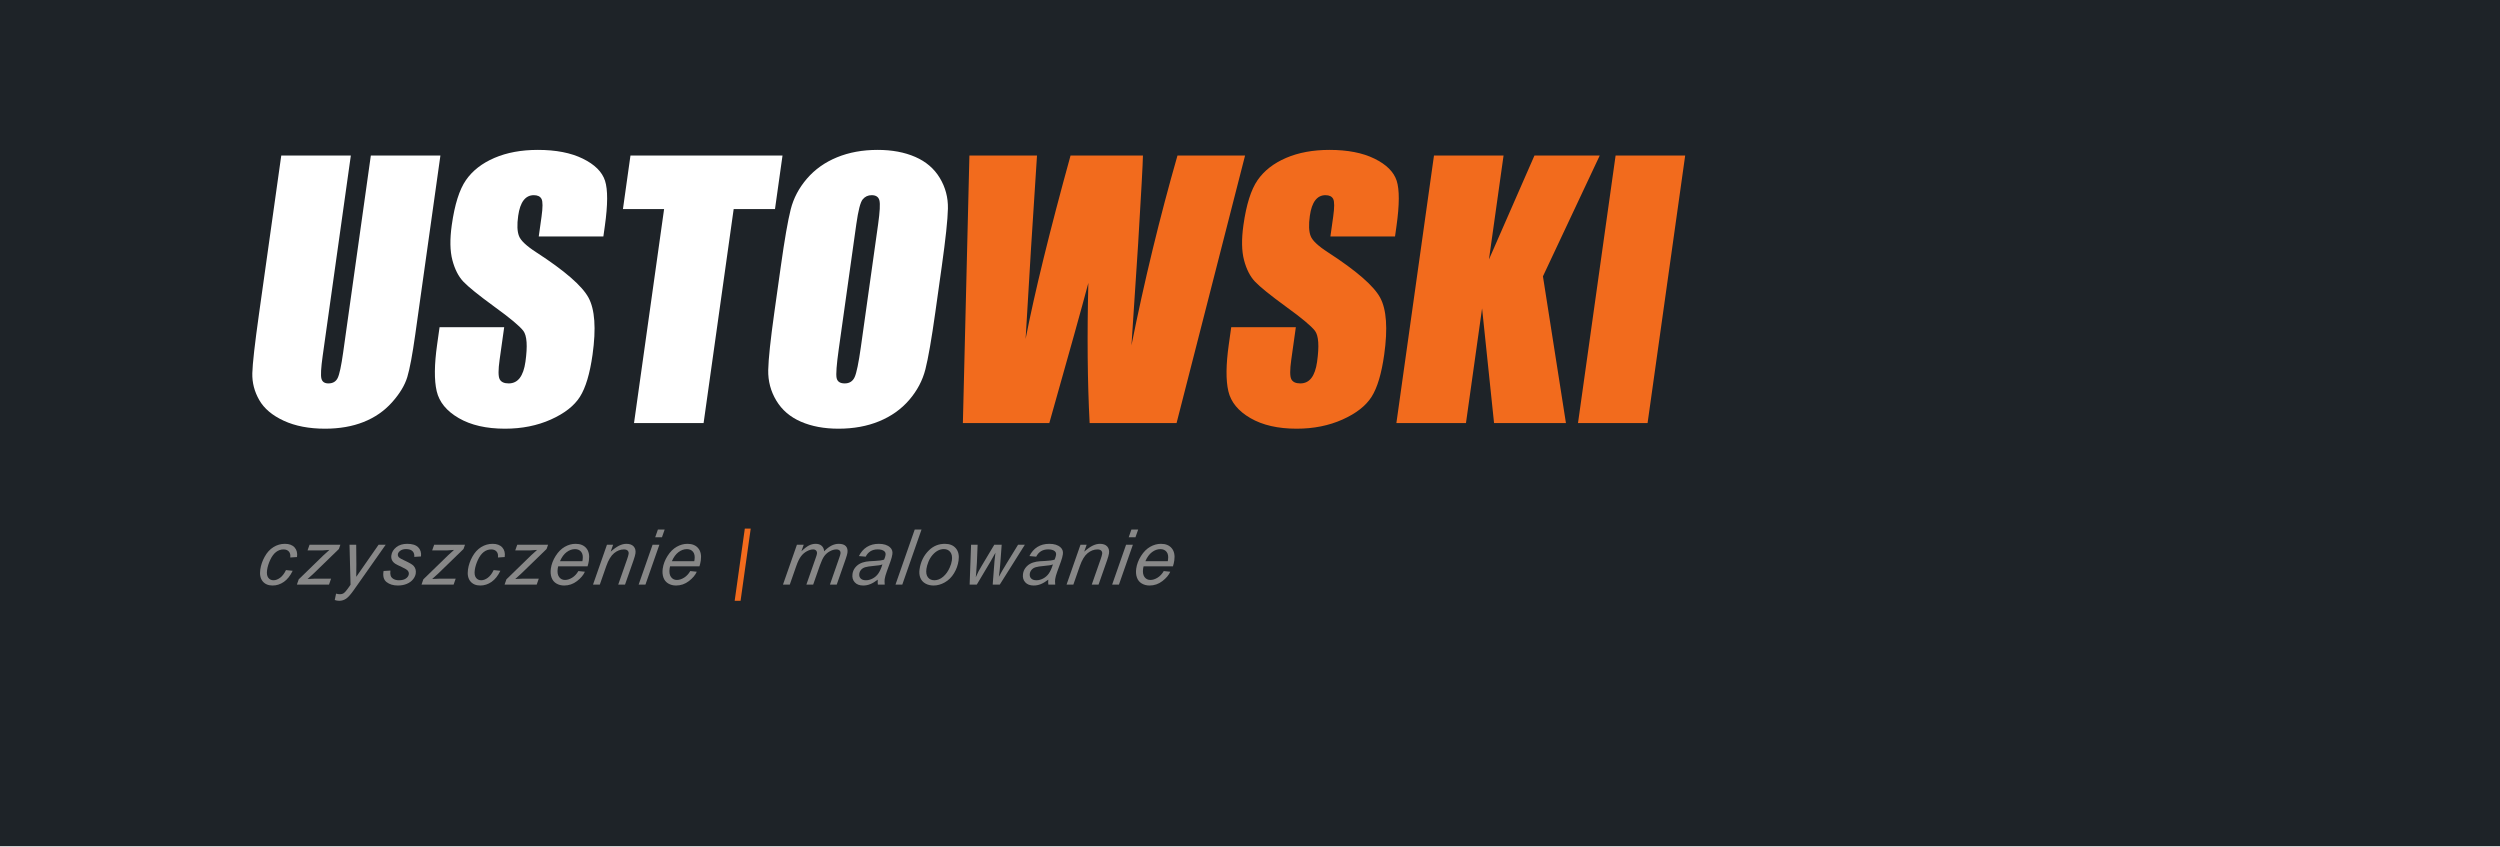
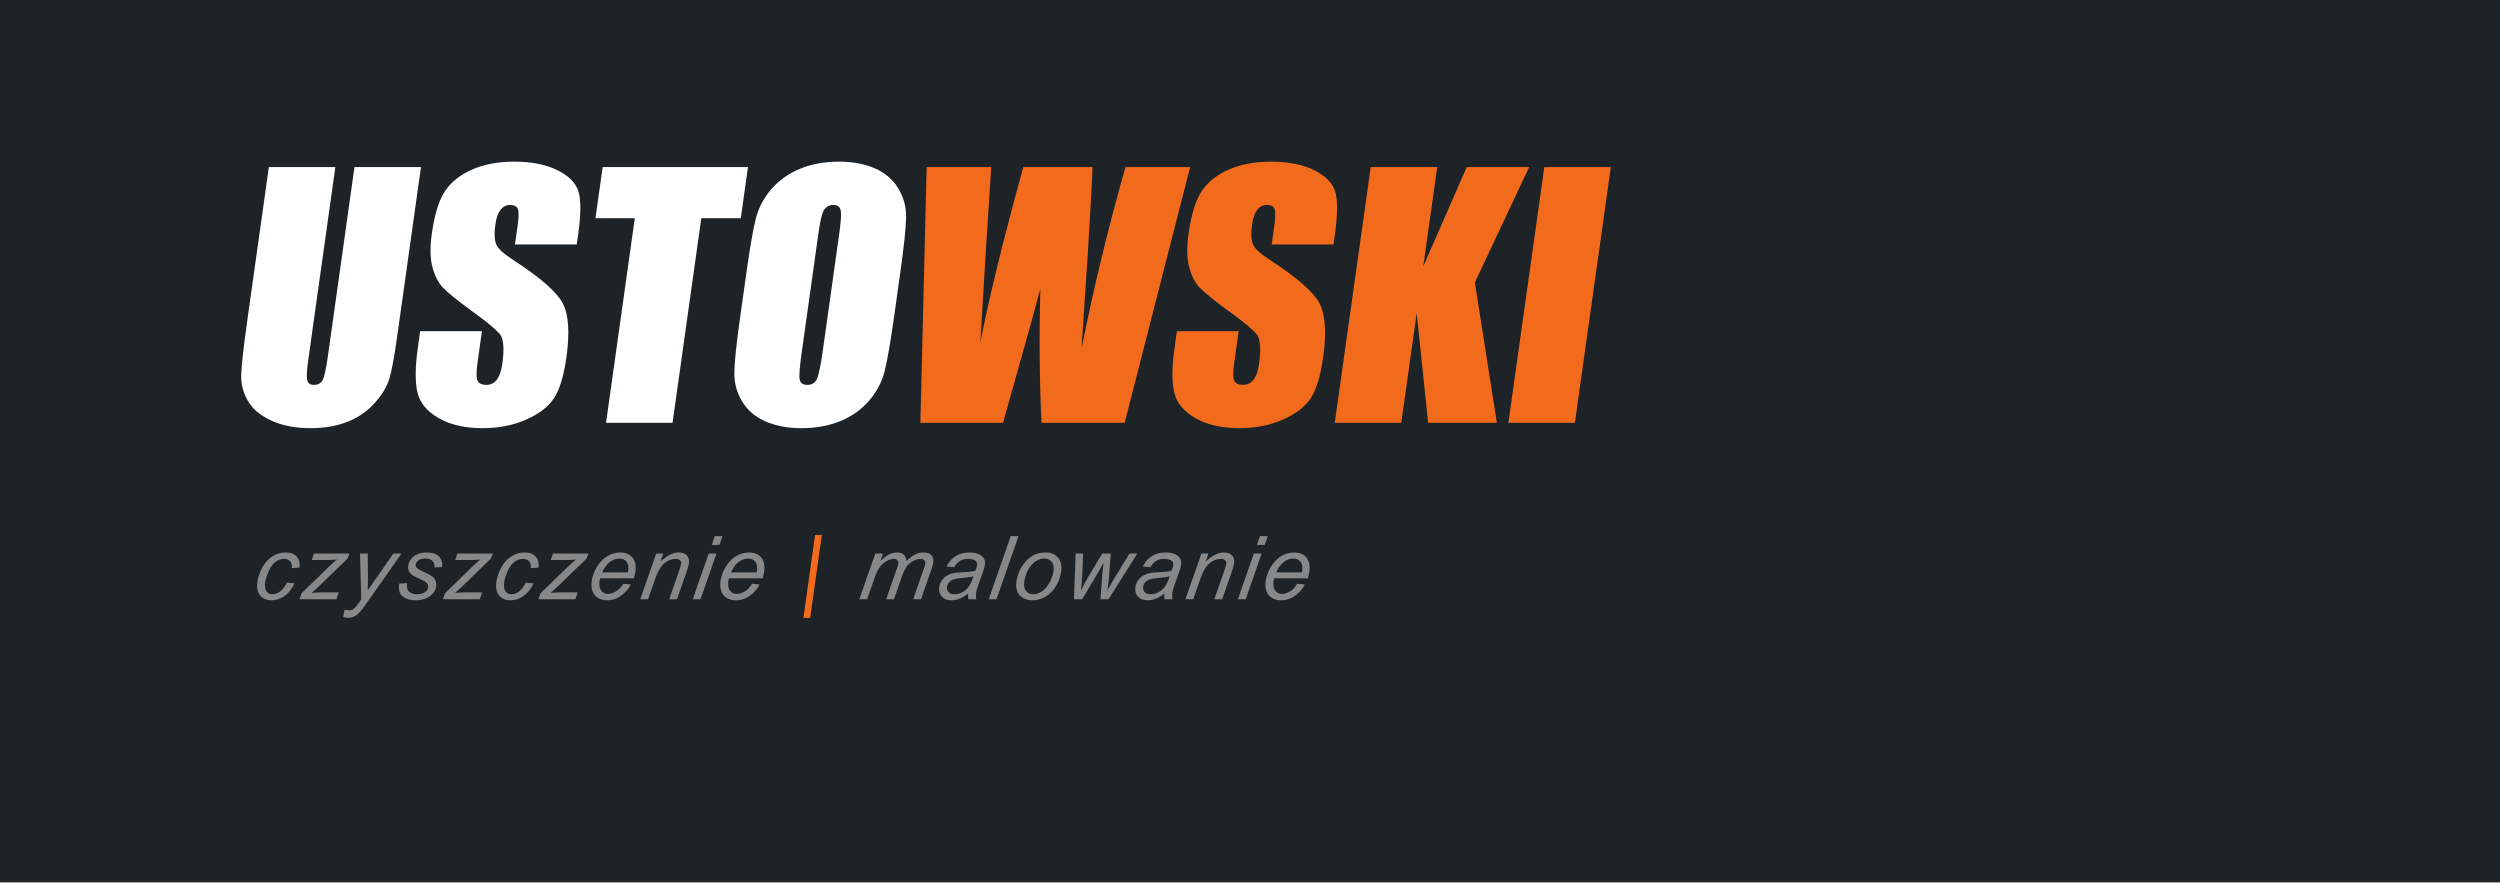
- <svg xmlns="http://www.w3.org/2000/svg" viewBox="0 0 650 220">
-   <rect width="650" height="220" fill="#1e2328" />
-   <path d="M1041 1619V537Q1041 353 1029.0 278.5Q1017 204 958.0 125.5Q899 47 802.5 6.5Q706 -34 575 -34Q430 -34 319.0 14.0Q208 62 153.0 139.0Q98 216 88.0 301.5Q78 387 78 661V1619H499V405Q499 299 510.5 269.5Q522 240 557 240Q597 240 608.5 272.5Q620 305 620 426V1619Z" transform="matrix(0.042969,0,0.006039,-0.042969,60.00,110.00)" fill="#ffffff" />
-   <path d="M976 1129H585V1249Q585 1333 570.0 1356.0Q555 1379 520 1379Q482 1379 462.5 1348.0Q443 1317 443 1254Q443 1173 465 1132Q486 1091 584 1033Q865 866 938 759Q1011 652 1011 414Q1011 241 970.5 159.0Q930 77 814.0 21.5Q698 -34 544 -34Q375 -34 255.5 30.0Q136 94 99.0 193.0Q62 292 62 474V580H453V383Q453 292 469.5 266.0Q486 240 528 240Q570 240 590.5 273.0Q611 306 611 371Q611 514 572 558Q532 602 375 705Q218 809 167.0 856.0Q116 903 82.5 986.0Q49 1069 49 1198Q49 1384 96.5 1470.0Q144 1556 250.0 1604.5Q356 1653 506 1653Q670 1653 785.5 1600.0Q901 1547 938.5 1466.5Q976 1386 976 1193Z" transform="matrix(0.042969,0,0.006039,-0.042969,108.12,110.00)" fill="#ffffff" />
-   <path d="M932 1619V1295H682V0H261V1295H12V1619Z" transform="matrix(0.042969,0,0.006039,-0.042969,153.63,110.00)" fill="#ffffff" />
-   <path d="M1046 671Q1046 427 1034.5 325.5Q1023 224 962.5 140.0Q902 56 799.0 11.0Q696 -34 559 -34Q429 -34 325.5 8.5Q222 51 159.0 136.0Q96 221 84.0 321.0Q72 421 72 671V948Q72 1192 83.5 1293.5Q95 1395 155.5 1479.0Q216 1563 319.0 1608.0Q422 1653 559 1653Q689 1653 792.5 1610.5Q896 1568 959.0 1483.0Q1022 1398 1034.0 1298.0Q1046 1198 1046 948ZM625 1203Q625 1316 612.5 1347.5Q600 1379 561 1379Q528 1379 510.5 1353.5Q493 1328 493 1203V447Q493 306 504.5 273.0Q516 240 558 240Q601 240 613.0 278.0Q625 316 625 459Z" transform="matrix(0.042969,0,0.006039,-0.042969,194.19,110.00)" fill="#ffffff" />
-   <path d="M1668 1619 1481 0H955Q883 373 828 848Q803 645 711 0H188L0 1619H409L452 1054L496 509Q519 932 612 1619H1050Q1059 1548 1096 1085L1142 470Q1177 1057 1259 1619Z" transform="matrix(0.042969,0,0.006039,-0.042969,242.27,110.00)" fill="#f26b1d" />
-   <path d="M976 1129H585V1249Q585 1333 570.0 1356.0Q555 1379 520 1379Q482 1379 462.5 1348.0Q443 1317 443 1254Q443 1173 465 1132Q486 1091 584 1033Q865 866 938 759Q1011 652 1011 414Q1011 241 970.5 159.0Q930 77 814.0 21.5Q698 -34 544 -34Q375 -34 255.5 30.0Q136 94 99.0 193.0Q62 292 62 474V580H453V383Q453 292 469.5 266.0Q486 240 528 240Q570 240 590.5 273.0Q611 306 611 371Q611 514 572 558Q532 602 375 705Q218 809 167.0 856.0Q116 903 82.5 986.0Q49 1069 49 1198Q49 1384 96.5 1470.0Q144 1556 250.0 1604.5Q356 1653 506 1653Q670 1653 785.5 1600.0Q901 1547 938.5 1466.5Q976 1386 976 1193Z" transform="matrix(0.042969,0,0.006039,-0.042969,313.95,110.00)" fill="#f26b1d" />
-   <path d="M1087 1619 846 888 1110 0H675L505 694V0H84V1619H505V990L692 1619Z" transform="matrix(0.042969,0,0.006039,-0.042969,359.45,110.00)" fill="#f26b1d" />
-   <path d="M505 1619V0H84V1619Z" transform="matrix(0.042969,0,0.006039,-0.042969,406.67,110.00)" fill="#f26b1d" />
-   <path d="M801 387 982 368Q914 169 788.5 72.5Q663 -24 503 -24Q330 -24 222.5 88.0Q115 200 115 401Q115 575 184.0 743.0Q253 911 381.5 998.5Q510 1086 675 1086Q846 1086 946.0 989.5Q1046 893 1046 734L868 722Q867 823 809.5 880.0Q752 937 658 937Q549 937 469.0 868.0Q389 799 343.5 658.5Q298 518 298 388Q298 252 358.0 184.0Q418 116 506 116Q594 116 674.5 183.0Q755 250 801 387Z" transform="matrix(0.009766,0,0.001372,-0.009766,66.00,152.00)" fill="#888888" />
-   <path d="M40 0 69 140 640 783Q701 851 776 924Q647 911 591 911H196L228 1062H1049L1025 948L449 301Q400 246 303 150Q454 159 510 159H928L895 0Z" transform="matrix(0.009766,0,0.001372,-0.009766,76.80,152.00)" fill="#888888" />
-   <path d="M0 -410 11 -240Q67 -256 120 -256Q175 -256 209 -231Q253 -198 305 -107L363 -3L186 1062H364L444 525Q468 366 485 207L960 1062H1149L472 -141Q374 -317 298.0 -374.0Q222 -431 123 -431Q60 -431 0 -410Z" transform="matrix(0.009766,0,0.001372,-0.009766,87.60,152.00)" fill="#888888" />
-   <path d="M85 363 266 374Q266 296 290.0 241.0Q314 186 378.5 151.0Q443 116 529 116Q649 116 709.0 164.0Q769 212 769 277Q769 324 733 366Q696 408 552.5 469.5Q409 531 369 556Q302 597 268.0 652.5Q234 708 234 780Q234 906 334.0 996.0Q434 1086 614 1086Q814 1086 918.5 993.5Q1023 901 1027 750L850 738Q846 834 782.0 890.0Q718 946 601 946Q507 946 455.0 903.0Q403 860 403 810Q403 760 448 722Q478 696 603 642Q811 552 865 500Q951 417 951 298Q951 219 902.5 143.0Q854 67 754.5 21.5Q655 -24 520 -24Q336 -24 207 67Q78 158 85 363Z" transform="matrix(0.009766,0,0.001372,-0.009766,98.40,152.00)" fill="#888888" />
-   <path d="M40 0 69 140 640 783Q701 851 776 924Q647 911 591 911H196L228 1062H1049L1025 948L449 301Q400 246 303 150Q454 159 510 159H928L895 0Z" transform="matrix(0.009766,0,0.001372,-0.009766,109.20,152.00)" fill="#888888" />
-   <path d="M801 387 982 368Q914 169 788.5 72.5Q663 -24 503 -24Q330 -24 222.5 88.0Q115 200 115 401Q115 575 184.0 743.0Q253 911 381.5 998.5Q510 1086 675 1086Q846 1086 946.0 989.5Q1046 893 1046 734L868 722Q867 823 809.5 880.0Q752 937 658 937Q549 937 469.0 868.0Q389 799 343.5 658.5Q298 518 298 388Q298 252 358.0 184.0Q418 116 506 116Q594 116 674.5 183.0Q755 250 801 387Z" transform="matrix(0.009766,0,0.001372,-0.009766,120.00,152.00)" fill="#888888" />
-   <path d="M40 0 69 140 640 783Q701 851 776 924Q647 911 591 911H196L228 1062H1049L1025 948L449 301Q400 246 303 150Q454 159 510 159H928L895 0Z" transform="matrix(0.009766,0,0.001372,-0.009766,130.80,152.00)" fill="#888888" />
-   <path d="M848 361 1024 343Q986 212 849.5 94.0Q713 -24 524 -24Q406 -24 307.5 30.5Q209 85 157.5 189.0Q106 293 106 426Q106 600 186.5 763.5Q267 927 395.0 1006.5Q523 1086 672 1086Q862 1086 975.5 968.0Q1089 850 1089 646Q1089 568 1075 486H293Q289 455 289 430Q289 281 357.5 202.5Q426 124 525 124Q618 124 708.0 185.0Q798 246 848 361ZM322 624H918Q919 652 919 664Q919 800 851.0 872.5Q783 945 676 945Q560 945 464.5 865.0Q369 785 322 624Z" transform="matrix(0.009766,0,0.001372,-0.009766,141.60,152.00)" fill="#888888" />
-   <path d="M68 0 290 1062H454L415 877Q522 986 615.0 1036.0Q708 1086 805 1086Q934 1086 1007.5 1016.0Q1081 946 1081 829Q1081 770 1055 643L920 0H739L880 673Q901 771 901 818Q901 871 864.5 904.0Q828 937 759 937Q620 937 511.5 837.0Q403 737 352 494L249 0Z" transform="matrix(0.009766,0,0.001372,-0.009766,153.52,152.00)" fill="#888888" />
-   <path d="M325 1261 368 1466H548L505 1261ZM61 0 283 1062H464L242 0Z" transform="matrix(0.009766,0,0.001372,-0.009766,165.45,152.00)" fill="#888888" />
-   <path d="M848 361 1024 343Q986 212 849.5 94.0Q713 -24 524 -24Q406 -24 307.5 30.5Q209 85 157.5 189.0Q106 293 106 426Q106 600 186.5 763.5Q267 927 395.0 1006.5Q523 1086 672 1086Q862 1086 975.5 968.0Q1089 850 1089 646Q1089 568 1075 486H293Q289 455 289 430Q289 281 357.5 202.5Q426 124 525 124Q618 124 708.0 185.0Q798 246 848 361ZM322 624H918Q919 652 919 664Q919 800 851.0 872.5Q783 945 676 945Q560 945 464.5 865.0Q369 785 322 624Z" transform="matrix(0.009766,0,0.001372,-0.009766,170.69,152.00)" fill="#888888" />
-   <path d="M188 -431V1491H345V-431Z" transform="matrix(0.009766,0,0.001372,-0.009766,189.77,152.00)" fill="#f26b1d" />
-   <path d="M67 0 289 1062H470L433 887Q534 1000 613.5 1043.0Q693 1086 786 1086Q885 1086 951.5 1033.5Q1018 981 1039 887Q1120 987 1209.5 1036.5Q1299 1086 1398 1086Q1531 1086 1597.5 1023.0Q1664 960 1664 846Q1664 797 1641 684L1498 0H1317L1463 702Q1482 788 1482 825Q1482 877 1449.0 907.0Q1416 937 1356 937Q1275 937 1191.0 888.0Q1107 839 1060.5 759.5Q1014 680 979 515L871 0H690L840 717Q856 790 856 821Q856 873 823.5 905.0Q791 937 739 937Q662 937 577.5 888.0Q493 839 440.0 751.5Q387 664 353 502L248 0Z" transform="matrix(0.009766,0,0.001372,-0.009766,202.92,152.00)" fill="#888888" />
-   <path d="M784 132Q690 51 603.0 13.5Q516 -24 417 -24Q270 -24 180.0 62.5Q90 149 90 284Q90 373 130.5 441.5Q171 510 238.0 551.5Q305 593 402 611Q463 623 633.5 630.0Q804 637 878 666Q899 740 899 789Q899 852 853 888Q790 938 669 938Q555 938 482.5 887.5Q410 837 377 744L194 760Q250 918 371.5 1002.0Q493 1086 678 1086Q875 1086 990 992Q1078 922 1078 810Q1078 725 1053 613L994 349Q966 223 966 144Q966 94 988 0H805Q790 52 784 132ZM851 538Q813 523 769.5 515.0Q726 507 624 498Q466 484 401.0 462.5Q336 441 303.0 394.0Q270 347 270 290Q270 214 322.5 165.0Q375 116 472 116Q562 116 645.0 163.5Q728 211 776.0 296.0Q824 381 851 538Z" transform="matrix(0.009766,0,0.001372,-0.009766,220.38,152.00)" fill="#888888" />
-   <path d="M54 0 360 1466H541L235 0Z" transform="matrix(0.009766,0,0.001372,-0.009766,232.30,152.00)" fill="#888888" />
-   <path d="M100 403Q100 714 283 918Q434 1086 679 1086Q871 1086 988.5 966.0Q1106 846 1106 642Q1106 459 1032.0 301.5Q958 144 821.5 60.0Q685 -24 534 -24Q410 -24 308.5 29.0Q207 82 153.5 179.0Q100 276 100 403ZM281 421Q281 271 353.0 193.5Q425 116 536 116Q594 116 651.0 139.5Q708 163 757.0 211.0Q806 259 840.5 320.5Q875 382 896 453Q927 552 927 643Q927 787 854.5 866.5Q782 946 672 946Q587 946 517.0 905.5Q447 865 390.5 787.0Q334 709 307.5 605.5Q281 502 281 421Z" transform="matrix(0.009766,0,0.001372,-0.009766,237.55,152.00)" fill="#888888" />
-   <path d="M270 0 159 1062H333L381 585L400 317Q402 287 406 196Q436 298 457.0 352.5Q478 407 524 508L777 1062H974L1009 531Q1017 410 1019 208Q1069 342 1182 580L1410 1062H1591L1072 0H884L844 623Q840 681 838 849Q797 742 741 618L460 0Z" transform="matrix(0.009766,0,0.001372,-0.009766,249.47,152.00)" fill="#888888" />
-   <path d="M784 132Q690 51 603.0 13.5Q516 -24 417 -24Q270 -24 180.0 62.5Q90 149 90 284Q90 373 130.5 441.5Q171 510 238.0 551.5Q305 593 402 611Q463 623 633.5 630.0Q804 637 878 666Q899 740 899 789Q899 852 853 888Q790 938 669 938Q555 938 482.5 887.5Q410 837 377 744L194 760Q250 918 371.5 1002.0Q493 1086 678 1086Q875 1086 990 992Q1078 922 1078 810Q1078 725 1053 613L994 349Q966 223 966 144Q966 94 988 0H805Q790 52 784 132ZM851 538Q813 523 769.5 515.0Q726 507 624 498Q466 484 401.0 462.5Q336 441 303.0 394.0Q270 347 270 290Q270 214 322.5 165.0Q375 116 472 116Q562 116 645.0 163.5Q728 211 776.0 296.0Q824 381 851 538Z" transform="matrix(0.009766,0,0.001372,-0.009766,264.71,152.00)" fill="#888888" />
-   <path d="M68 0 290 1062H454L415 877Q522 986 615.0 1036.0Q708 1086 805 1086Q934 1086 1007.5 1016.0Q1081 946 1081 829Q1081 770 1055 643L920 0H739L880 673Q901 771 901 818Q901 871 864.5 904.0Q828 937 759 937Q620 937 511.5 837.0Q403 737 352 494L249 0Z" transform="matrix(0.009766,0,0.001372,-0.009766,276.64,152.00)" fill="#888888" />
-   <path d="M325 1261 368 1466H548L505 1261ZM61 0 283 1062H464L242 0Z" transform="matrix(0.009766,0,0.001372,-0.009766,288.56,152.00)" fill="#888888" />
-   <path d="M848 361 1024 343Q986 212 849.5 94.0Q713 -24 524 -24Q406 -24 307.5 30.5Q209 85 157.5 189.0Q106 293 106 426Q106 600 186.5 763.5Q267 927 395.0 1006.5Q523 1086 672 1086Q862 1086 975.5 968.0Q1089 850 1089 646Q1089 568 1075 486H293Q289 455 289 430Q289 281 357.5 202.5Q426 124 525 124Q618 124 708.0 185.0Q798 246 848 361ZM322 624H918Q919 652 919 664Q919 800 851.0 872.5Q783 945 676 945Q560 945 464.5 865.0Q369 785 322 624Z" transform="matrix(0.009766,0,0.001372,-0.009766,293.80,152.00)" fill="#888888" />
+ <svg xmlns="http://www.w3.org/2000/svg" viewBox="0 0 680 240">
+   <rect width="680" height="240" fill="#1e2328" />
+   <path d="M1041 1619V537Q1041 353 1029.0 278.5Q1017 204 958.0 125.5Q899 47 802.5 6.5Q706 -34 575 -34Q430 -34 319.0 14.0Q208 62 153.0 139.0Q98 216 88.0 301.5Q78 387 78 661V1619H499V405Q499 299 510.5 269.5Q522 240 557 240Q597 240 608.5 272.5Q620 305 620 426V1619Z" transform="matrix(0.042969,0,0.006039,-0.042969,60.00,115.00)" fill="#ffffff" />
+   <path d="M976 1129H585V1249Q585 1333 570.0 1356.0Q555 1379 520 1379Q482 1379 462.5 1348.0Q443 1317 443 1254Q443 1173 465 1132Q486 1091 584 1033Q865 866 938 759Q1011 652 1011 414Q1011 241 970.5 159.0Q930 77 814.0 21.5Q698 -34 544 -34Q375 -34 255.5 30.0Q136 94 99.0 193.0Q62 292 62 474V580H453V383Q453 292 469.5 266.0Q486 240 528 240Q570 240 590.5 273.0Q611 306 611 371Q611 514 572 558Q532 602 375 705Q218 809 167.0 856.0Q116 903 82.5 986.0Q49 1069 49 1198Q49 1384 96.5 1470.0Q144 1556 250.0 1604.5Q356 1653 506 1653Q670 1653 785.5 1600.0Q901 1547 938.5 1466.5Q976 1386 976 1193Z" transform="matrix(0.042969,0,0.006039,-0.042969,108.12,115.00)" fill="#ffffff" />
+   <path d="M932 1619V1295H682V0H261V1295H12V1619Z" transform="matrix(0.042969,0,0.006039,-0.042969,153.63,115.00)" fill="#ffffff" />
+   <path d="M1046 671Q1046 427 1034.5 325.5Q1023 224 962.5 140.0Q902 56 799.0 11.0Q696 -34 559 -34Q429 -34 325.5 8.5Q222 51 159.0 136.0Q96 221 84.0 321.0Q72 421 72 671V948Q72 1192 83.5 1293.5Q95 1395 155.5 1479.0Q216 1563 319.0 1608.0Q422 1653 559 1653Q689 1653 792.5 1610.5Q896 1568 959.0 1483.0Q1022 1398 1034.0 1298.0Q1046 1198 1046 948ZM625 1203Q625 1316 612.5 1347.5Q600 1379 561 1379Q528 1379 510.5 1353.5Q493 1328 493 1203V447Q493 306 504.5 273.0Q516 240 558 240Q601 240 613.0 278.0Q625 316 625 459Z" transform="matrix(0.042969,0,0.006039,-0.042969,194.19,115.00)" fill="#ffffff" />
+   <path d="M1668 1619 1481 0H955Q883 373 828 848Q803 645 711 0H188L0 1619H409L452 1054L496 509Q519 932 612 1619H1050Q1059 1548 1096 1085L1142 470Q1177 1057 1259 1619Z" transform="matrix(0.042969,0,0.006039,-0.042969,242.27,115.00)" fill="#f26b1d" />
+   <path d="M976 1129H585V1249Q585 1333 570.0 1356.0Q555 1379 520 1379Q482 1379 462.5 1348.0Q443 1317 443 1254Q443 1173 465 1132Q486 1091 584 1033Q865 866 938 759Q1011 652 1011 414Q1011 241 970.5 159.0Q930 77 814.0 21.5Q698 -34 544 -34Q375 -34 255.5 30.0Q136 94 99.0 193.0Q62 292 62 474V580H453V383Q453 292 469.5 266.0Q486 240 528 240Q570 240 590.5 273.0Q611 306 611 371Q611 514 572 558Q532 602 375 705Q218 809 167.0 856.0Q116 903 82.5 986.0Q49 1069 49 1198Q49 1384 96.5 1470.0Q144 1556 250.0 1604.5Q356 1653 506 1653Q670 1653 785.5 1600.0Q901 1547 938.5 1466.5Q976 1386 976 1193Z" transform="matrix(0.042969,0,0.006039,-0.042969,313.95,115.00)" fill="#f26b1d" />
+   <path d="M1087 1619 846 888 1110 0H675L505 694V0H84V1619H505V990L692 1619Z" transform="matrix(0.042969,0,0.006039,-0.042969,359.45,115.00)" fill="#f26b1d" />
+   <path d="M505 1619V0H84V1619Z" transform="matrix(0.042969,0,0.006039,-0.042969,406.67,115.00)" fill="#f26b1d" />
+   <path d="M801 387 982 368Q914 169 788.5 72.5Q663 -24 503 -24Q330 -24 222.5 88.0Q115 200 115 401Q115 575 184.0 743.0Q253 911 381.5 998.5Q510 1086 675 1086Q846 1086 946.0 989.5Q1046 893 1046 734L868 722Q867 823 809.5 880.0Q752 937 658 937Q549 937 469.0 868.0Q389 799 343.5 658.5Q298 518 298 388Q298 252 358.0 184.0Q418 116 506 116Q594 116 674.5 183.0Q755 250 801 387Z" transform="matrix(0.011719,0,0.001647,-0.011719,68.00,163.00)" fill="#888888" />
+   <path d="M40 0 69 140 640 783Q701 851 776 924Q647 911 591 911H196L228 1062H1049L1025 948L449 301Q400 246 303 150Q454 159 510 159H928L895 0Z" transform="matrix(0.011719,0,0.001647,-0.011719,81.00,163.00)" fill="#888888" />
+   <path d="M0 -410 11 -240Q67 -256 120 -256Q175 -256 209 -231Q253 -198 305 -107L363 -3L186 1062H364L444 525Q468 366 485 207L960 1062H1149L472 -141Q374 -317 298.0 -374.0Q222 -431 123 -431Q60 -431 0 -410Z" transform="matrix(0.011719,0,0.001647,-0.011719,94.00,163.00)" fill="#888888" />
+   <path d="M85 363 266 374Q266 296 290.0 241.0Q314 186 378.5 151.0Q443 116 529 116Q649 116 709.0 164.0Q769 212 769 277Q769 324 733 366Q696 408 552.5 469.5Q409 531 369 556Q302 597 268.0 652.5Q234 708 234 780Q234 906 334.0 996.0Q434 1086 614 1086Q814 1086 918.5 993.5Q1023 901 1027 750L850 738Q846 834 782.0 890.0Q718 946 601 946Q507 946 455.0 903.0Q403 860 403 810Q403 760 448 722Q478 696 603 642Q811 552 865 500Q951 417 951 298Q951 219 902.5 143.0Q854 67 754.5 21.5Q655 -24 520 -24Q336 -24 207 67Q78 158 85 363Z" transform="matrix(0.011719,0,0.001647,-0.011719,107.00,163.00)" fill="#888888" />
+   <path d="M40 0 69 140 640 783Q701 851 776 924Q647 911 591 911H196L228 1062H1049L1025 948L449 301Q400 246 303 150Q454 159 510 159H928L895 0Z" transform="matrix(0.011719,0,0.001647,-0.011719,120.00,163.00)" fill="#888888" />
+   <path d="M801 387 982 368Q914 169 788.5 72.5Q663 -24 503 -24Q330 -24 222.5 88.0Q115 200 115 401Q115 575 184.0 743.0Q253 911 381.5 998.5Q510 1086 675 1086Q846 1086 946.0 989.5Q1046 893 1046 734L868 722Q867 823 809.5 880.0Q752 937 658 937Q549 937 469.0 868.0Q389 799 343.5 658.5Q298 518 298 388Q298 252 358.0 184.0Q418 116 506 116Q594 116 674.5 183.0Q755 250 801 387Z" transform="matrix(0.011719,0,0.001647,-0.011719,133.00,163.00)" fill="#888888" />
+   <path d="M40 0 69 140 640 783Q701 851 776 924Q647 911 591 911H196L228 1062H1049L1025 948L449 301Q400 246 303 150Q454 159 510 159H928L895 0Z" transform="matrix(0.011719,0,0.001647,-0.011719,146.00,163.00)" fill="#888888" />
+   <path d="M848 361 1024 343Q986 212 849.5 94.0Q713 -24 524 -24Q406 -24 307.5 30.5Q209 85 157.5 189.0Q106 293 106 426Q106 600 186.5 763.5Q267 927 395.0 1006.5Q523 1086 672 1086Q862 1086 975.5 968.0Q1089 850 1089 646Q1089 568 1075 486H293Q289 455 289 430Q289 281 357.5 202.5Q426 124 525 124Q618 124 708.0 185.0Q798 246 848 361ZM322 624H918Q919 652 919 664Q919 800 851.0 872.5Q783 945 676 945Q560 945 464.5 865.0Q369 785 322 624Z" transform="matrix(0.011719,0,0.001647,-0.011719,159.00,163.00)" fill="#888888" />
+   <path d="M68 0 290 1062H454L415 877Q522 986 615.0 1036.0Q708 1086 805 1086Q934 1086 1007.5 1016.0Q1081 946 1081 829Q1081 770 1055 643L920 0H739L880 673Q901 771 901 818Q901 871 864.5 904.0Q828 937 759 937Q620 937 511.5 837.0Q403 737 352 494L249 0Z" transform="matrix(0.011719,0,0.001647,-0.011719,173.35,163.00)" fill="#888888" />
+   <path d="M325 1261 368 1466H548L505 1261ZM61 0 283 1062H464L242 0Z" transform="matrix(0.011719,0,0.001647,-0.011719,187.70,163.00)" fill="#888888" />
+   <path d="M848 361 1024 343Q986 212 849.5 94.0Q713 -24 524 -24Q406 -24 307.5 30.5Q209 85 157.5 189.0Q106 293 106 426Q106 600 186.5 763.5Q267 927 395.0 1006.5Q523 1086 672 1086Q862 1086 975.5 968.0Q1089 850 1089 646Q1089 568 1075 486H293Q289 455 289 430Q289 281 357.5 202.5Q426 124 525 124Q618 124 708.0 185.0Q798 246 848 361ZM322 624H918Q919 652 919 664Q919 800 851.0 872.5Q783 945 676 945Q560 945 464.5 865.0Q369 785 322 624Z" transform="matrix(0.011719,0,0.001647,-0.011719,194.03,163.00)" fill="#888888" />
+   <path d="M188 -431V1491H345V-431Z" transform="matrix(0.011719,0,0.001647,-0.011719,217.04,163.00)" fill="#f26b1d" />
+   <path d="M67 0 289 1062H470L433 887Q534 1000 613.5 1043.0Q693 1086 786 1086Q885 1086 951.5 1033.5Q1018 981 1039 887Q1120 987 1209.5 1036.5Q1299 1086 1398 1086Q1531 1086 1597.5 1023.0Q1664 960 1664 846Q1664 797 1641 684L1498 0H1317L1463 702Q1482 788 1482 825Q1482 877 1449.0 907.0Q1416 937 1356 937Q1275 937 1191.0 888.0Q1107 839 1060.5 759.5Q1014 680 979 515L871 0H690L840 717Q856 790 856 821Q856 873 823.5 905.0Q791 937 739 937Q662 937 577.5 888.0Q493 839 440.0 751.5Q387 664 353 502L248 0Z" transform="matrix(0.011719,0,0.001647,-0.011719,232.95,163.00)" fill="#888888" />
+   <path d="M784 132Q690 51 603.0 13.5Q516 -24 417 -24Q270 -24 180.0 62.5Q90 149 90 284Q90 373 130.5 441.5Q171 510 238.0 551.5Q305 593 402 611Q463 623 633.5 630.0Q804 637 878 666Q899 740 899 789Q899 852 853 888Q790 938 669 938Q555 938 482.5 887.5Q410 837 377 744L194 760Q250 918 371.5 1002.0Q493 1086 678 1086Q875 1086 990 992Q1078 922 1078 810Q1078 725 1053 613L994 349Q966 223 966 144Q966 94 988 0H805Q790 52 784 132ZM851 538Q813 523 769.5 515.0Q726 507 624 498Q466 484 401.0 462.5Q336 441 303.0 394.0Q270 347 270 290Q270 214 322.5 165.0Q375 116 472 116Q562 116 645.0 163.5Q728 211 776.0 296.0Q824 381 851 538Z" transform="matrix(0.011719,0,0.001647,-0.011719,253.94,163.00)" fill="#888888" />
+   <path d="M54 0 360 1466H541L235 0Z" transform="matrix(0.011719,0,0.001647,-0.011719,268.29,163.00)" fill="#888888" />
+   <path d="M100 403Q100 714 283 918Q434 1086 679 1086Q871 1086 988.5 966.0Q1106 846 1106 642Q1106 459 1032.0 301.5Q958 144 821.5 60.0Q685 -24 534 -24Q410 -24 308.5 29.0Q207 82 153.5 179.0Q100 276 100 403ZM281 421Q281 271 353.0 193.5Q425 116 536 116Q594 116 651.0 139.5Q708 163 757.0 211.0Q806 259 840.5 320.5Q875 382 896 453Q927 552 927 643Q927 787 854.5 866.5Q782 946 672 946Q587 946 517.0 905.5Q447 865 390.5 787.0Q334 709 307.5 605.5Q281 502 281 421Z" transform="matrix(0.011719,0,0.001647,-0.011719,274.62,163.00)" fill="#888888" />
+   <path d="M270 0 159 1062H333L381 585L400 317Q402 287 406 196Q436 298 457.0 352.5Q478 407 524 508L777 1062H974L1009 531Q1017 410 1019 208Q1069 342 1182 580L1410 1062H1591L1072 0H884L844 623Q840 681 838 849Q797 742 741 618L460 0Z" transform="matrix(0.011719,0,0.001647,-0.011719,288.96,163.00)" fill="#888888" />
+   <path d="M784 132Q690 51 603.0 13.5Q516 -24 417 -24Q270 -24 180.0 62.5Q90 149 90 284Q90 373 130.5 441.5Q171 510 238.0 551.5Q305 593 402 611Q463 623 633.5 630.0Q804 637 878 666Q899 740 899 789Q899 852 853 888Q790 938 669 938Q555 938 482.5 887.5Q410 837 377 744L194 760Q250 918 371.5 1002.0Q493 1086 678 1086Q875 1086 990 992Q1078 922 1078 810Q1078 725 1053 613L994 349Q966 223 966 144Q966 94 988 0H805Q790 52 784 132ZM851 538Q813 523 769.5 515.0Q726 507 624 498Q466 484 401.0 462.5Q336 441 303.0 394.0Q270 347 270 290Q270 214 322.5 165.0Q375 116 472 116Q562 116 645.0 163.5Q728 211 776.0 296.0Q824 381 851 538Z" transform="matrix(0.011719,0,0.001647,-0.011719,307.30,163.00)" fill="#888888" />
+   <path d="M68 0 290 1062H454L415 877Q522 986 615.0 1036.0Q708 1086 805 1086Q934 1086 1007.5 1016.0Q1081 946 1081 829Q1081 770 1055 643L920 0H739L880 673Q901 771 901 818Q901 871 864.5 904.0Q828 937 759 937Q620 937 511.5 837.0Q403 737 352 494L249 0Z" transform="matrix(0.011719,0,0.001647,-0.011719,321.64,163.00)" fill="#888888" />
+   <path d="M325 1261 368 1466H548L505 1261ZM61 0 283 1062H464L242 0Z" transform="matrix(0.011719,0,0.001647,-0.011719,335.99,163.00)" fill="#888888" />
+   <path d="M848 361 1024 343Q986 212 849.5 94.0Q713 -24 524 -24Q406 -24 307.5 30.5Q209 85 157.5 189.0Q106 293 106 426Q106 600 186.5 763.5Q267 927 395.0 1006.5Q523 1086 672 1086Q862 1086 975.5 968.0Q1089 850 1089 646Q1089 568 1075 486H293Q289 455 289 430Q289 281 357.5 202.5Q426 124 525 124Q618 124 708.0 185.0Q798 246 848 361ZM322 624H918Q919 652 919 664Q919 800 851.0 872.5Q783 945 676 945Q560 945 464.5 865.0Q369 785 322 624Z" transform="matrix(0.011719,0,0.001647,-0.011719,342.32,163.00)" fill="#888888" />
</svg>
